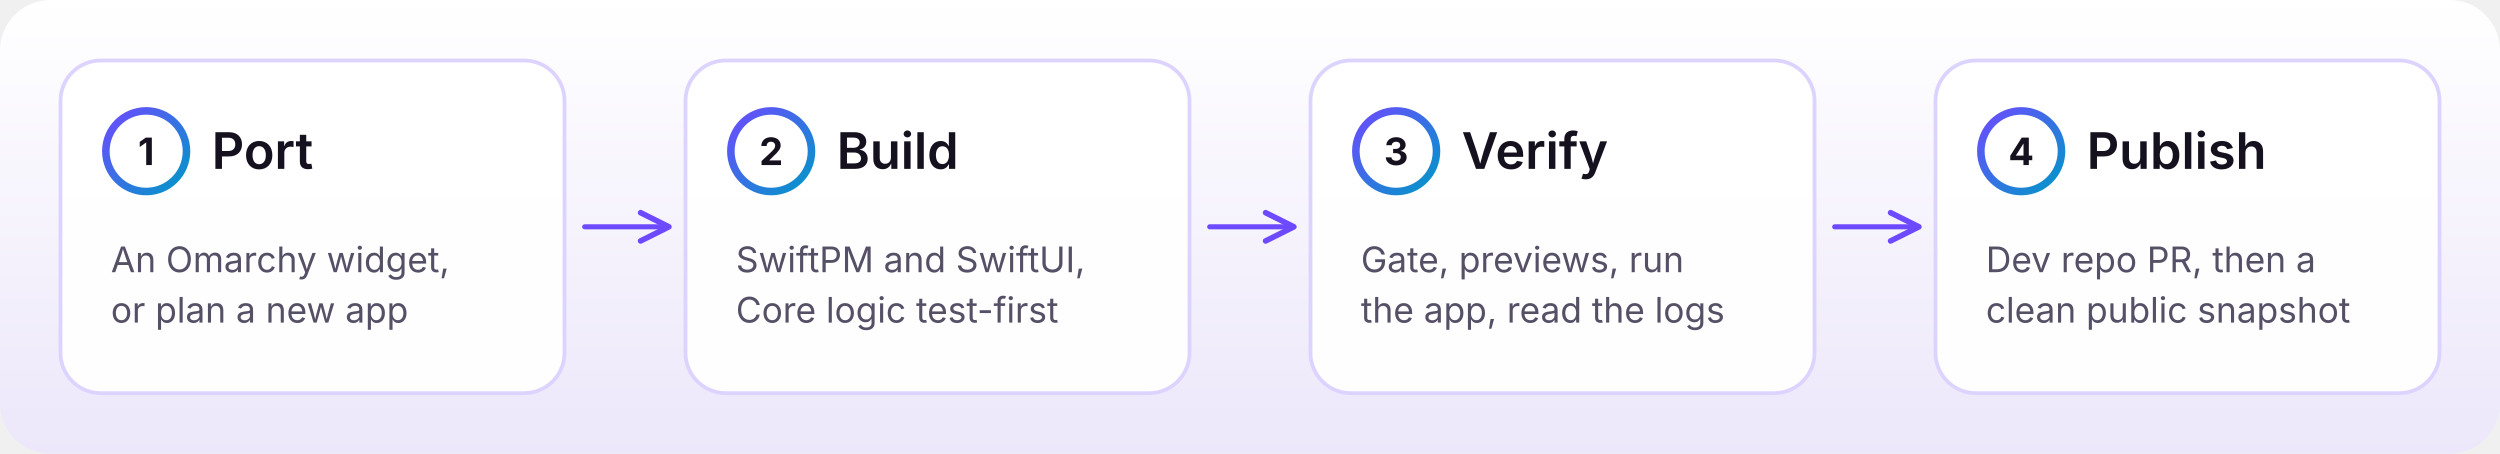
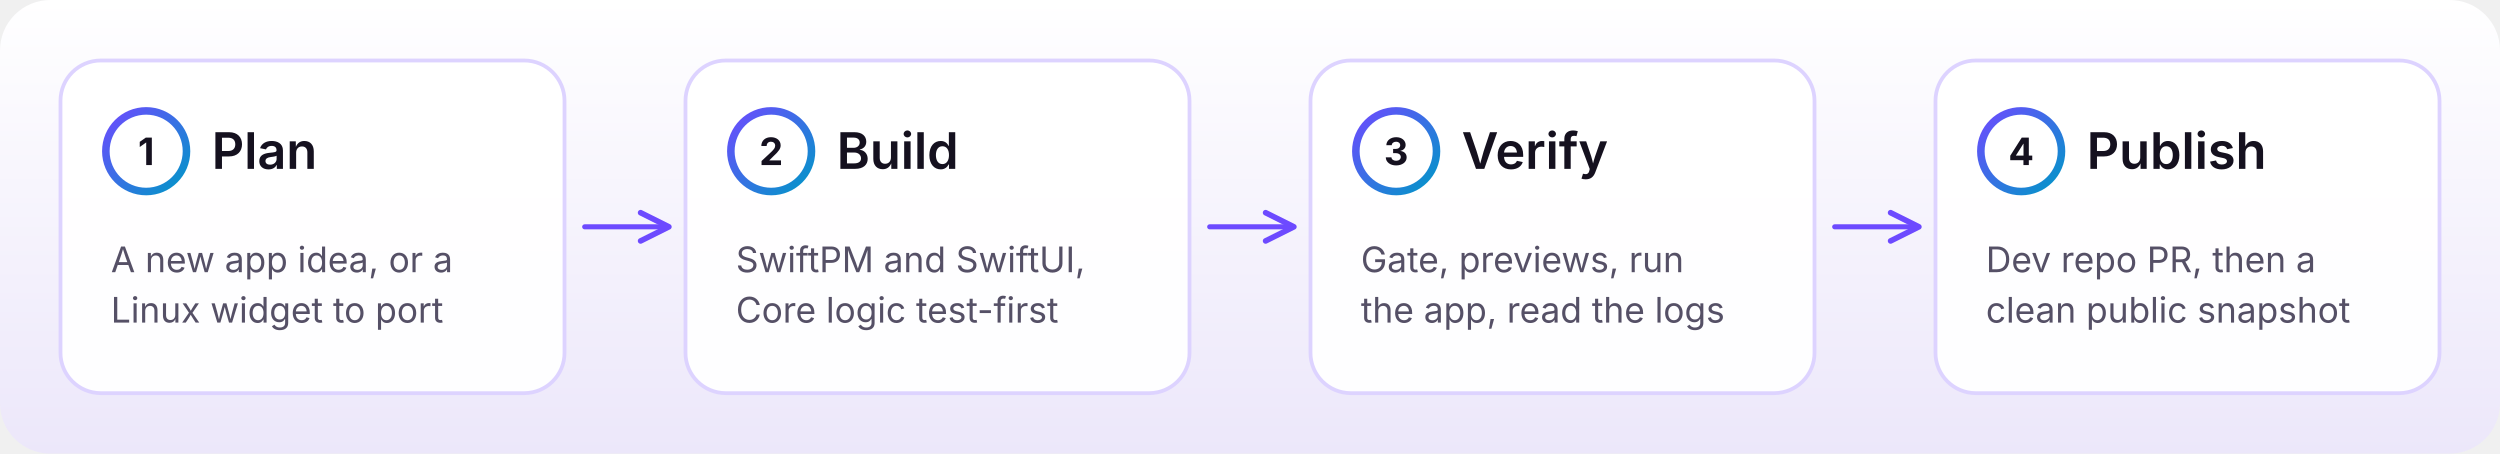
- <svg xmlns="http://www.w3.org/2000/svg" viewBox="0 0 992 180" width="992" height="180" role="img" aria-label="Plugin lifecycle: port, build, verify, publish">
+ <svg xmlns="http://www.w3.org/2000/svg" viewBox="0 0 992 180" width="992" height="180" role="img" aria-label="How a SummonOS app is made: plan, build, verify, publish">
  <defs>
    <linearGradient id="bg" x1="0" y1="0" x2="0" y2="1">
      <stop offset="0" stop-color="#FFFFFF" />
      <stop offset="1" stop-color="#ECE7FA" />
    </linearGradient>
    <radialGradient id="glow" cx=".5" cy=".5" r=".5">
      <stop offset="0" stop-color="#6D4AFF" stop-opacity="0.22" />
      <stop offset="1" stop-color="#6D4AFF" stop-opacity="0" />
    </radialGradient>
  </defs>
  <rect width="992" height="180" rx="20" fill="url(#bg)" />
  <defs>
    <linearGradient id="gs" x1="0" y1="0" x2="1" y2="1">
      <stop offset="0" stop-color="#6D4AFF" />
      <stop offset="1" stop-color="#0098C7" />
    </linearGradient>
    <marker id="arrow" viewBox="0 0 10 10" refX="8" refY="5" markerWidth="7" markerHeight="7" orient="auto">
      <path d="M1 1L9 5L1 9" fill="none" stroke="#6D4AFF" stroke-width="1.6" stroke-linecap="round" stroke-linejoin="round" />
    </marker>
  </defs>
  <rect x="24" y="24" width="200" height="132" rx="16" fill="#FFFFFF" fill-opacity="0.95" stroke="#DDD3FF" stroke-width="1.5" />
  <circle cx="58" cy="60" r="16" fill="none" stroke="url(#gs)" stroke-width="3" />
  <text x="58" y="65.5" font-family="Inter, -apple-system, BlinkMacSystemFont, 'Segoe UI', Helvetica, Arial, sans-serif" font-size="15" font-weight="700" fill="#15111F" text-anchor="middle">1</text>
-   <text x="84" y="67" font-family="Inter, -apple-system, BlinkMacSystemFont, 'Segoe UI', Helvetica, Arial, sans-serif" font-size="20" font-weight="600" fill="#15111F">Port</text>
-   <text x="44" y="108" font-family="Inter, -apple-system, BlinkMacSystemFont, 'Segoe UI', Helvetica, Arial, sans-serif" font-size="14" font-weight="400" fill="#2B2440" opacity=".8">An Omarchy widget,</text>
-   <text x="44" y="128" font-family="Inter, -apple-system, BlinkMacSystemFont, 'Segoe UI', Helvetica, Arial, sans-serif" font-size="14" font-weight="400" fill="#2B2440" opacity=".8">or plan a new app</text>
+   <text x="84" y="67" font-family="Inter, -apple-system, BlinkMacSystemFont, 'Segoe UI', Helvetica, Arial, sans-serif" font-size="20" font-weight="600" fill="#15111F">Plan</text>
+   <text x="44" y="108" font-family="Inter, -apple-system, BlinkMacSystemFont, 'Segoe UI', Helvetica, Arial, sans-serif" font-size="14" font-weight="400" fill="#2B2440" opacity=".8">A new app idea, or a</text>
+   <text x="44" y="128" font-family="Inter, -apple-system, BlinkMacSystemFont, 'Segoe UI', Helvetica, Arial, sans-serif" font-size="14" font-weight="400" fill="#2B2440" opacity=".8">Linux widget to port</text>
  <path d="M232 90H264" stroke="#6D4AFF" stroke-width="2" stroke-linecap="round" marker-end="url(#arrow)" />
  <rect x="272" y="24" width="200" height="132" rx="16" fill="#FFFFFF" fill-opacity="0.95" stroke="#DDD3FF" stroke-width="1.5" />
  <circle cx="306" cy="60" r="16" fill="none" stroke="url(#gs)" stroke-width="3" />
  <text x="306" y="65.5" font-family="Inter, -apple-system, BlinkMacSystemFont, 'Segoe UI', Helvetica, Arial, sans-serif" font-size="15" font-weight="700" fill="#15111F" text-anchor="middle">2</text>
  <text x="332" y="67" font-family="Inter, -apple-system, BlinkMacSystemFont, 'Segoe UI', Helvetica, Arial, sans-serif" font-size="20" font-weight="600" fill="#15111F">Build</text>
  <text x="292" y="108" font-family="Inter, -apple-system, BlinkMacSystemFont, 'Segoe UI', Helvetica, Arial, sans-serif" font-size="14" font-weight="400" fill="#2B2440" opacity=".8">SwiftPM and SwiftUI,</text>
  <text x="292" y="128" font-family="Inter, -apple-system, BlinkMacSystemFont, 'Segoe UI', Helvetica, Arial, sans-serif" font-size="14" font-weight="400" fill="#2B2440" opacity=".8">Core logic test-first</text>
  <path d="M480 90H512" stroke="#6D4AFF" stroke-width="2" stroke-linecap="round" marker-end="url(#arrow)" />
  <rect x="520" y="24" width="200" height="132" rx="16" fill="#FFFFFF" fill-opacity="0.95" stroke="#DDD3FF" stroke-width="1.5" />
  <circle cx="554" cy="60" r="16" fill="none" stroke="url(#gs)" stroke-width="3" />
  <text x="554" y="65.5" font-family="Inter, -apple-system, BlinkMacSystemFont, 'Segoe UI', Helvetica, Arial, sans-serif" font-size="15" font-weight="700" fill="#15111F" text-anchor="middle">3</text>
  <text x="580" y="67" font-family="Inter, -apple-system, BlinkMacSystemFont, 'Segoe UI', Helvetica, Arial, sans-serif" font-size="20" font-weight="600" fill="#15111F">Verify</text>
  <text x="540" y="108" font-family="Inter, -apple-system, BlinkMacSystemFont, 'Segoe UI', Helvetica, Arial, sans-serif" font-size="14" font-weight="400" fill="#2B2440" opacity=".8">Gate, previews, run</text>
  <text x="540" y="128" font-family="Inter, -apple-system, BlinkMacSystemFont, 'Segoe UI', Helvetica, Arial, sans-serif" font-size="14" font-weight="400" fill="#2B2440" opacity=".8">the app, read the logs</text>
  <path d="M728 90H760" stroke="#6D4AFF" stroke-width="2" stroke-linecap="round" marker-end="url(#arrow)" />
  <rect x="768" y="24" width="200" height="132" rx="16" fill="#FFFFFF" fill-opacity="0.95" stroke="#DDD3FF" stroke-width="1.5" />
  <circle cx="802" cy="60" r="16" fill="none" stroke="url(#gs)" stroke-width="3" />
  <text x="802" y="65.5" font-family="Inter, -apple-system, BlinkMacSystemFont, 'Segoe UI', Helvetica, Arial, sans-serif" font-size="15" font-weight="700" fill="#15111F" text-anchor="middle">4</text>
  <text x="828" y="67" font-family="Inter, -apple-system, BlinkMacSystemFont, 'Segoe UI', Helvetica, Arial, sans-serif" font-size="20" font-weight="600" fill="#15111F">Publish</text>
  <text x="788" y="108" font-family="Inter, -apple-system, BlinkMacSystemFont, 'Segoe UI', Helvetica, Arial, sans-serif" font-size="14" font-weight="400" fill="#2B2440" opacity=".8">Dev repo PR, then a</text>
  <text x="788" y="128" font-family="Inter, -apple-system, BlinkMacSystemFont, 'Segoe UI', Helvetica, Arial, sans-serif" font-size="14" font-weight="400" fill="#2B2440" opacity=".8">clean public snapshot</text>
</svg>
